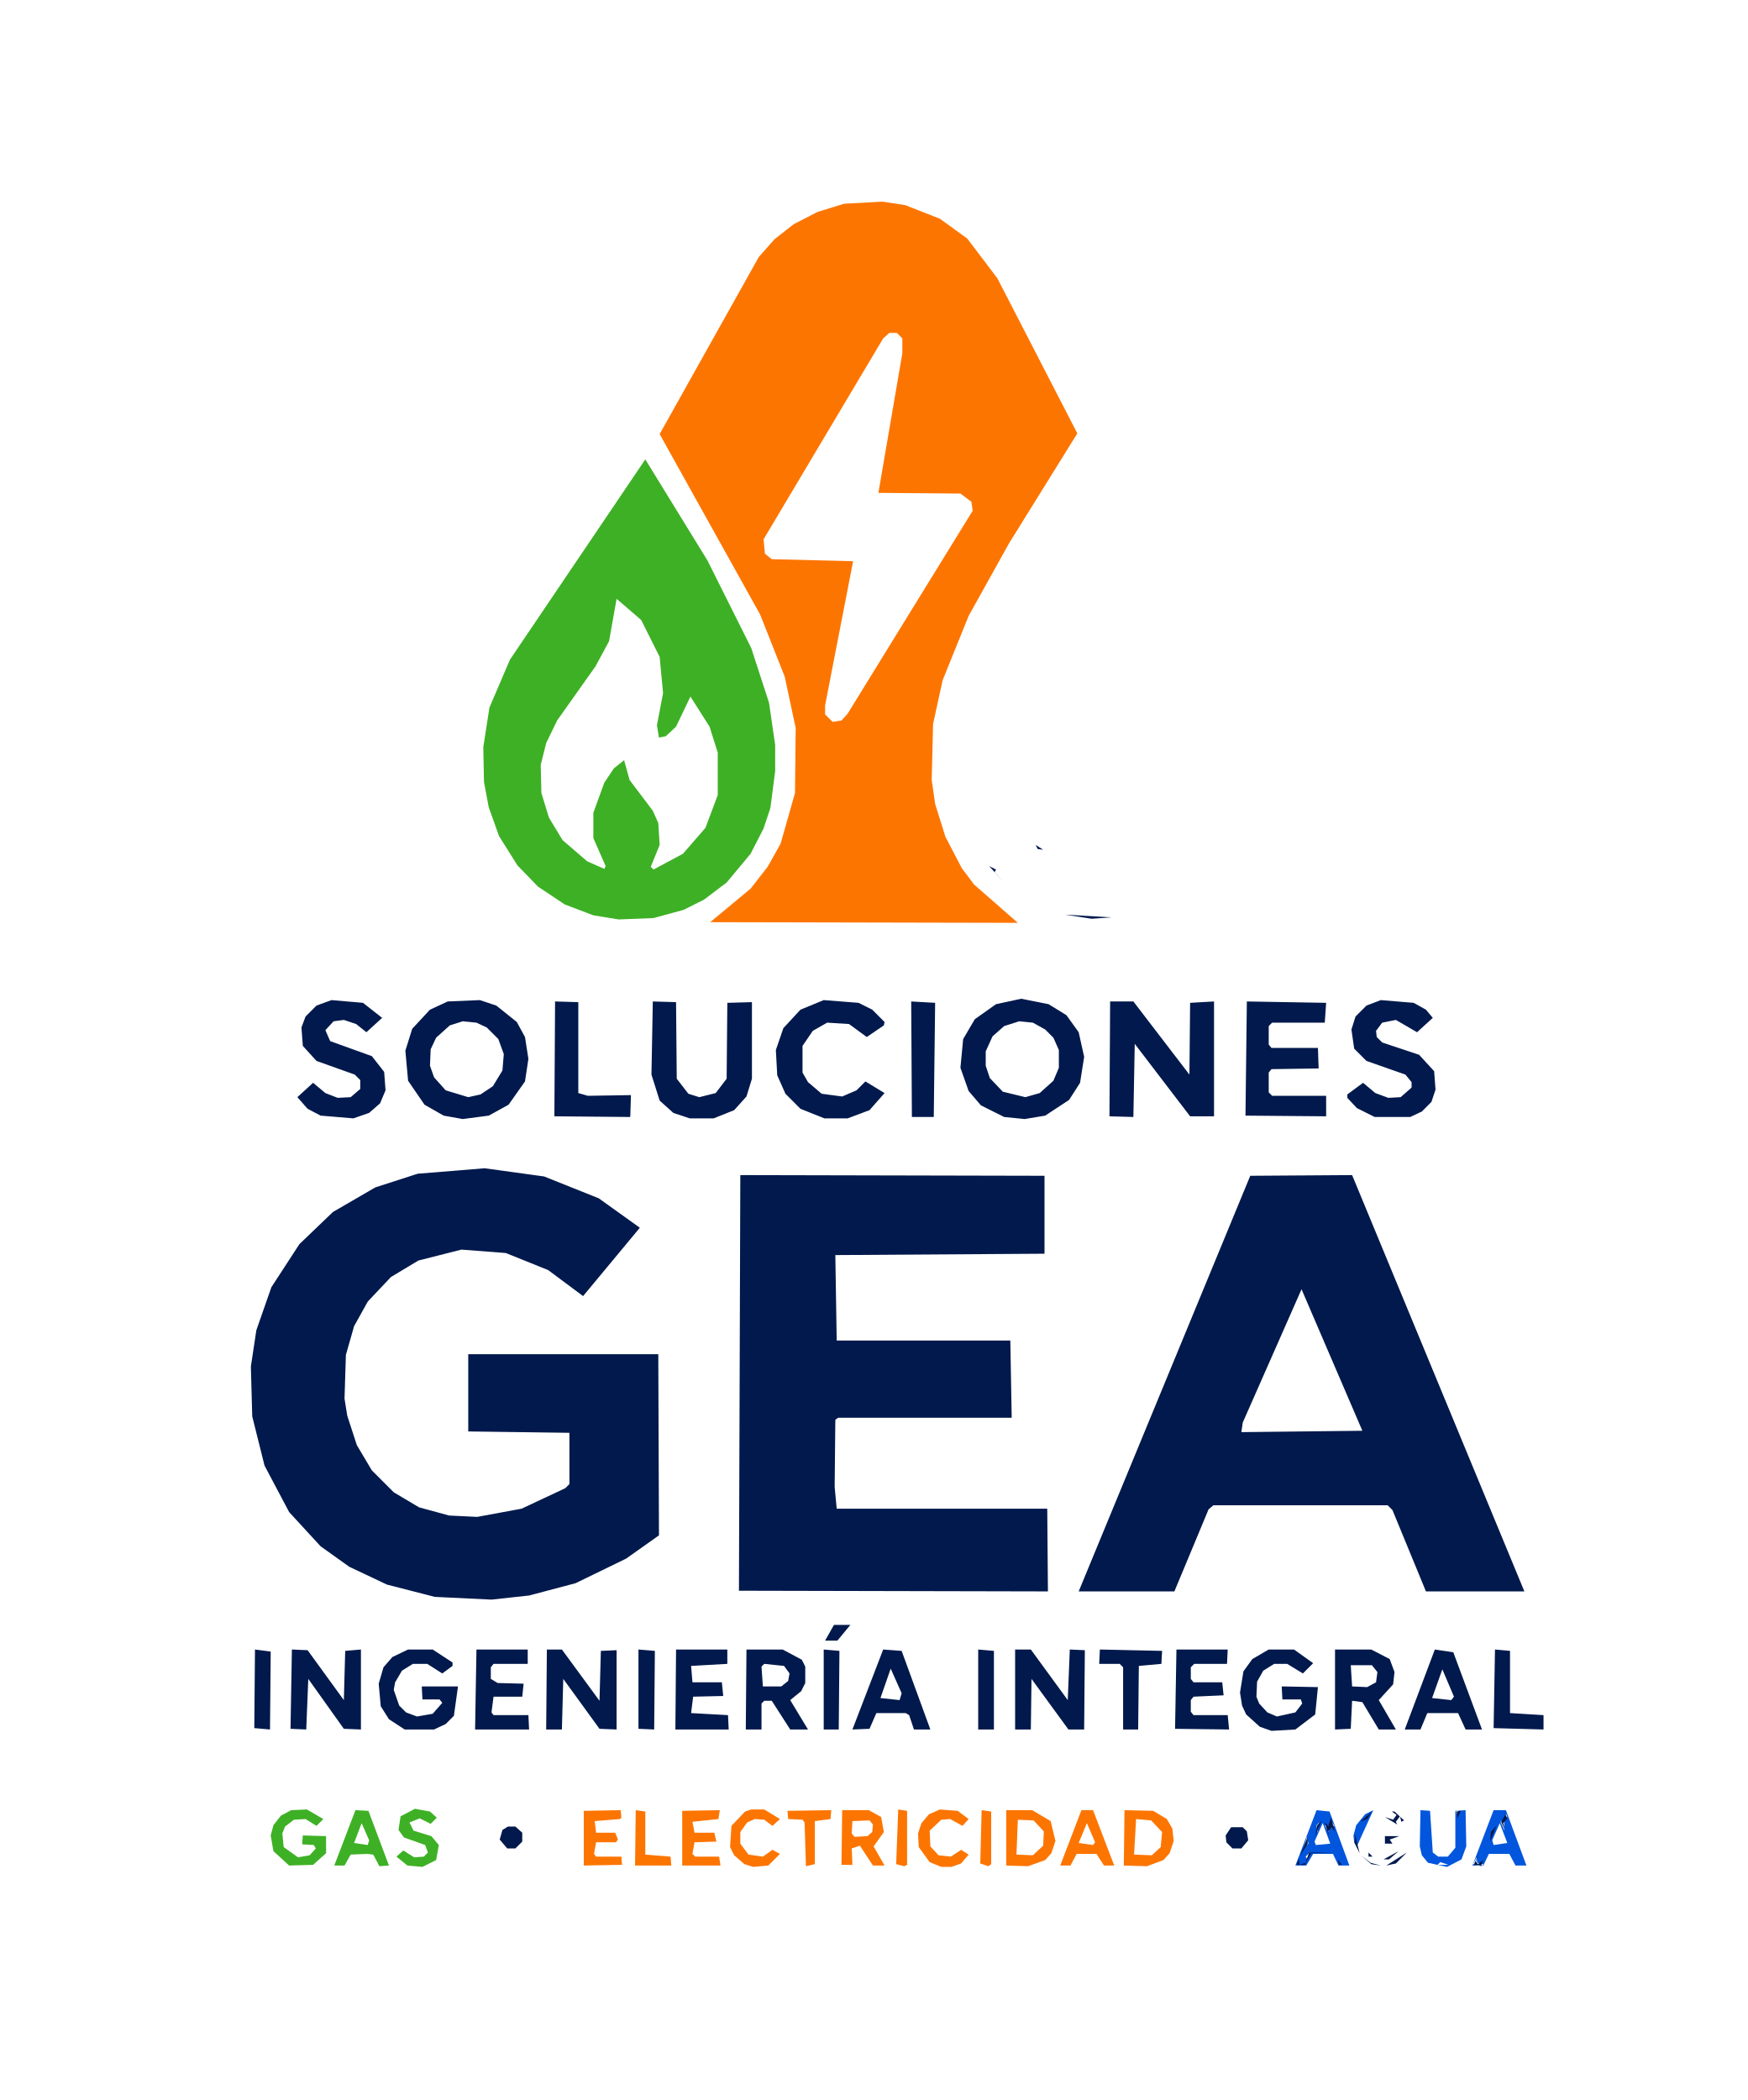
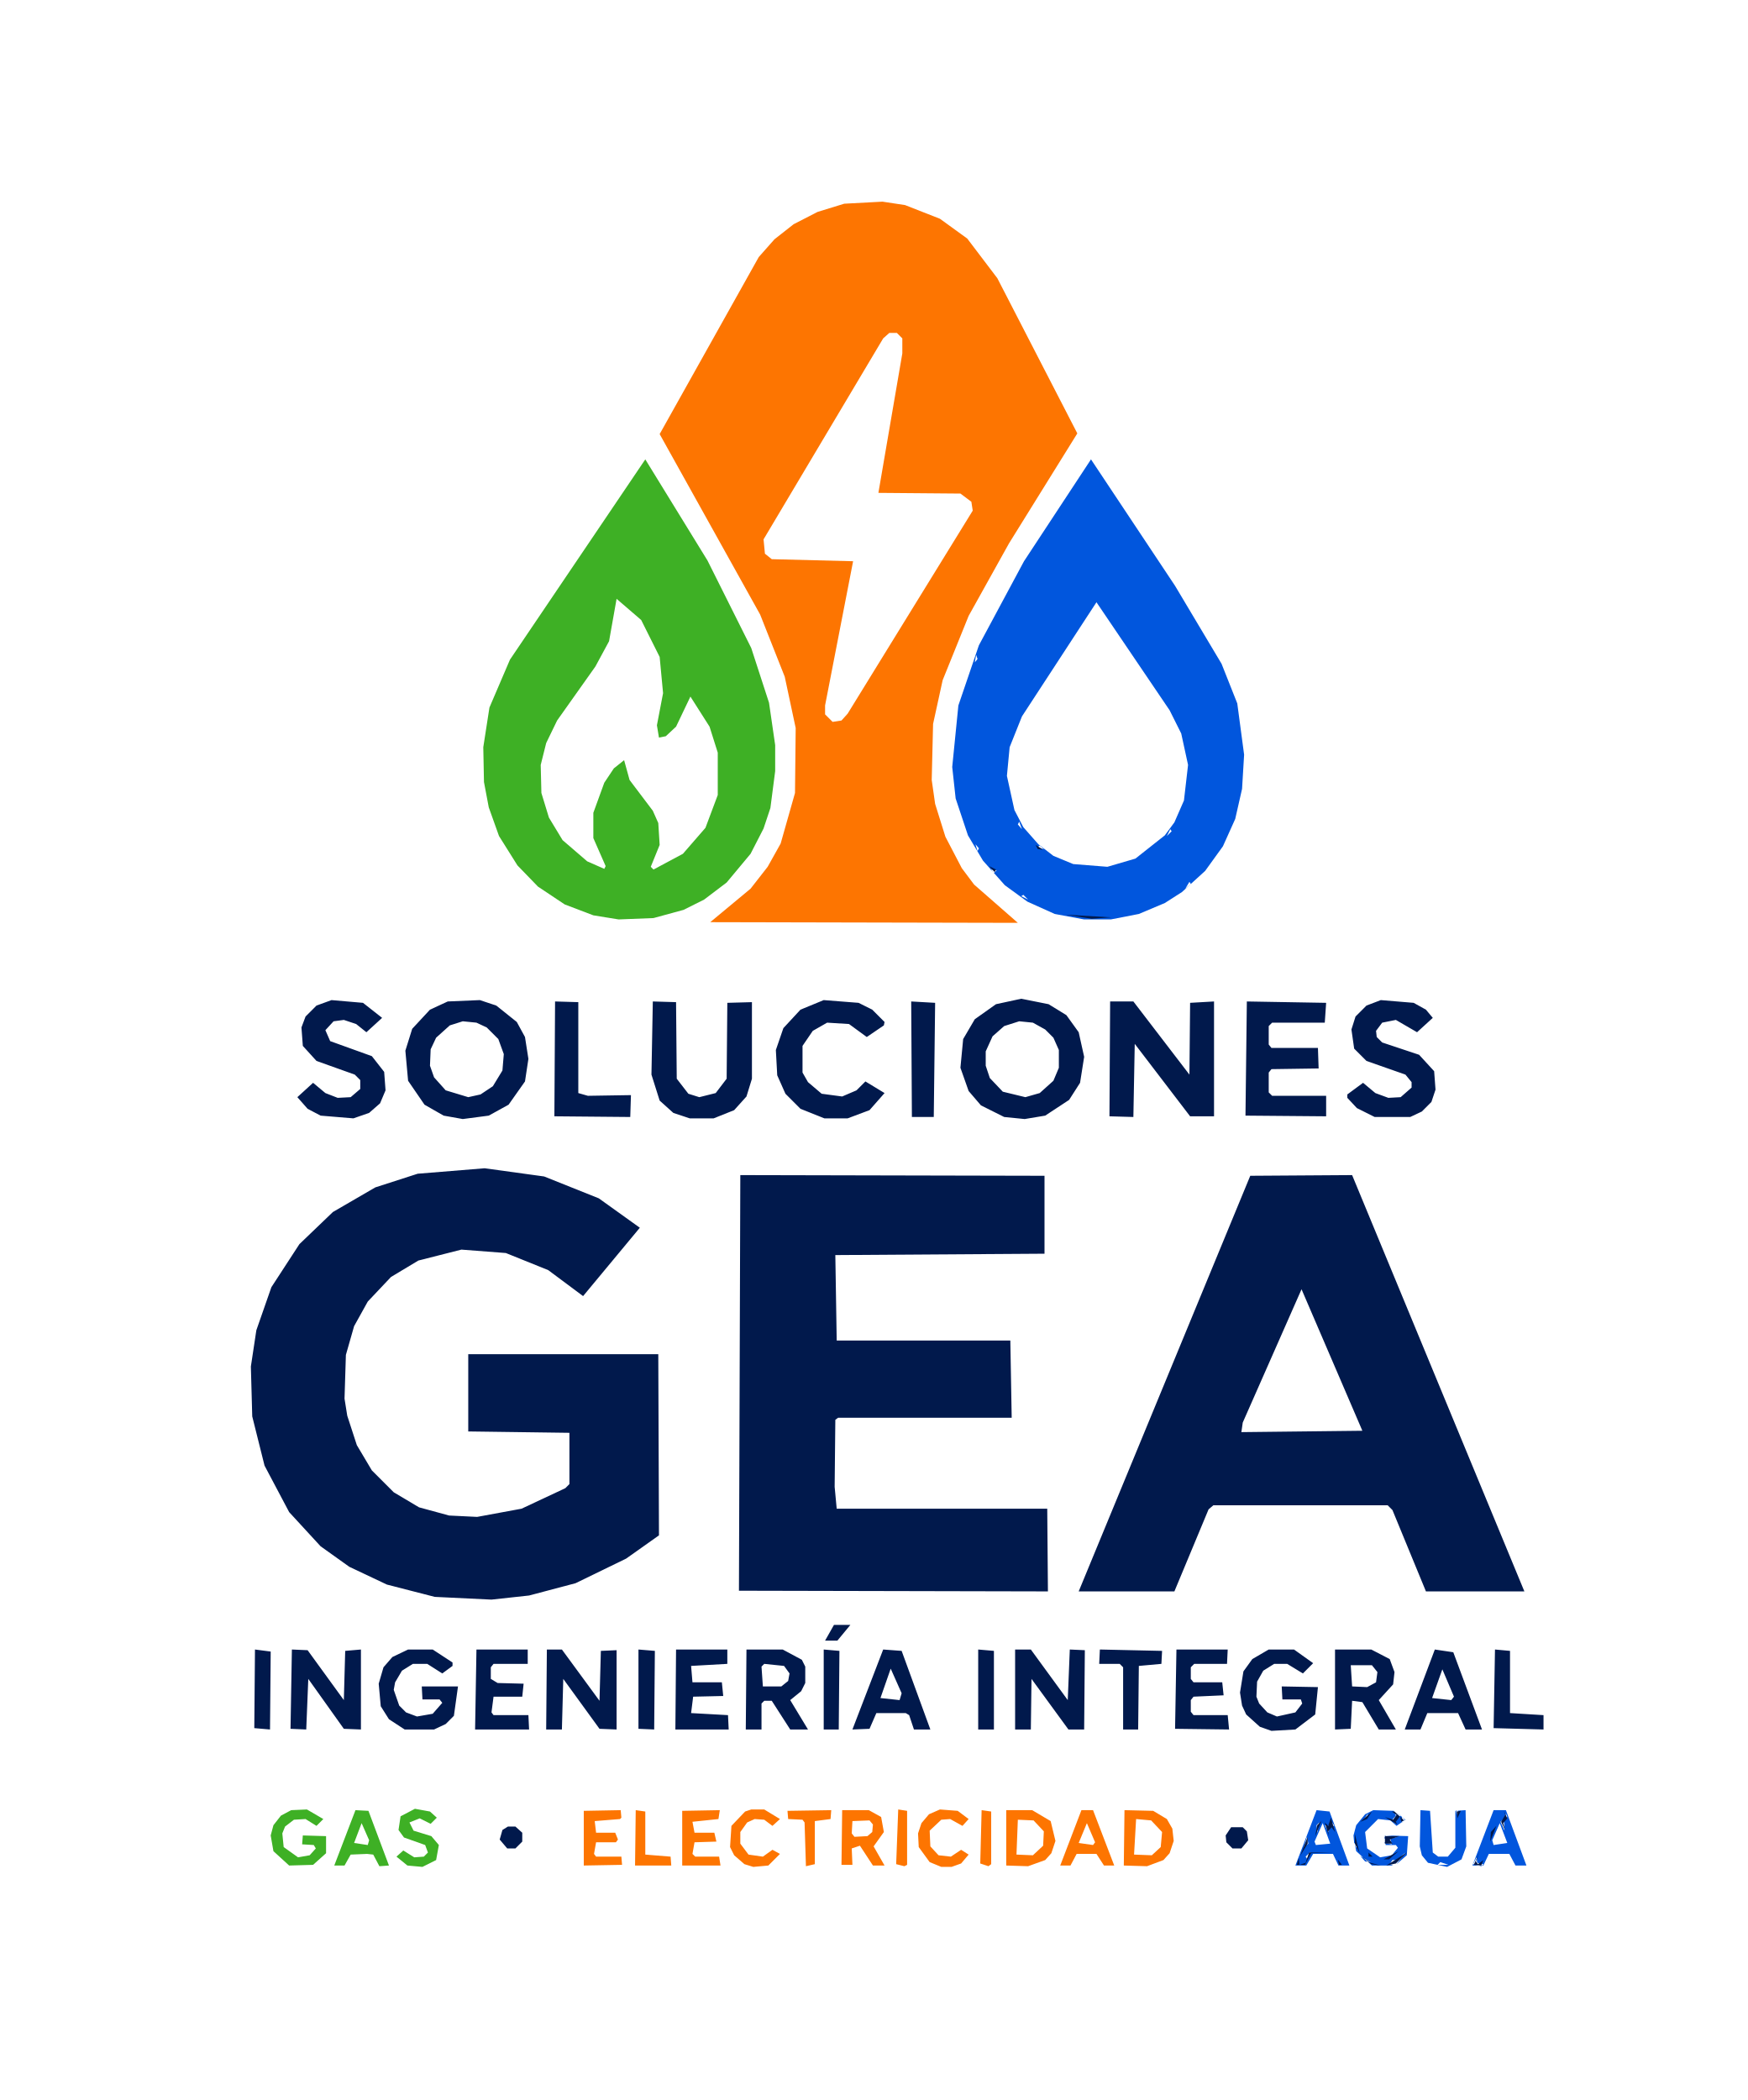
<svg xmlns="http://www.w3.org/2000/svg" viewBox="0 0 1278 1536">
  <path d="M822.5,1324 L822,1364.5 L839,1365 L851,1360.5 L855.5,1355.5 L858.5,1346.5 L857.5,1337.5 L853.5,1330.5 L843.5,1324.5Z M831,1330.5 L842,1331.5 L850,1340 L849,1351 L842.5,1357 L829.5,1356.5Z M791,1324 L775.5,1364.5 L783,1364.5 L787.5,1356 L802,1356 L807.5,1364.5 L815,1364.5 L799.5,1324Z M795,1333.5 L801,1347.5 L799.5,1349.5 L789,1348Z M736,1324 L736,1364.5 L752,1365 L764.5,1360.5 L769,1355.5 L772,1346.5 L768.5,1332 L755,1324Z M744.5,1331 L756,1331.5 L763.5,1339.5 L763,1350 L755.5,1357 L743.5,1356.5Z M718,1324 L717,1363 L723,1365 L725,1363.5 L725,1325Z M499,1324.5 L499,1364.5 L527,1364.5 L526,1358 L508.5,1358 L506.5,1356 L508,1347.5 L524,1347 L522.5,1340.5 L508,1340.5 L506.5,1332.5 L525.5,1330.5 L526.5,1324Z M465,1324 L464.5,1364.5 L491,1364.5 L490.5,1358 L472,1356.5 L472,1325Z M687.5,1323.5 L679.5,1327 L674,1333.5 L671.5,1341 L672,1351 L680,1362 L688.5,1365.5 L696,1365.5 L703,1363 L708.5,1356.5 L703,1353 L695.5,1358 L686.5,1357 L680.5,1350.5 L680,1339 L688.5,1331 L695,1330.5 L704,1335.5 L708.5,1330.5 L700.5,1324.5Z M657,1323.5 L655.5,1363.5 L661.5,1365 L663.5,1364 L663.5,1324.5Z M616,1324 L615.5,1364 L623.5,1364 L623,1352 L629,1350 L638.5,1364.5 L647,1364.5 L639,1350.5 L646.5,1340 L644.5,1329 L635.5,1324Z M623.5,1332 L636,1331.5 L638.5,1334.5 L638,1340 L634.5,1343 L625,1343.5 L623,1341Z M608,1324 L576,1324.5 L576.5,1330.5 L587,1331 L588.5,1333 L589.5,1365 L596,1363.5 L596,1332 L607.5,1330.5Z M545,1325 L535,1335.5 L534,1351 L537,1357 L544.5,1363.5 L551,1365.5 L562,1364.5 L570.5,1356 L565,1353 L558,1358 L547.5,1356.5 L541.5,1348.5 L541.5,1340 L546.5,1333 L552,1330.5 L559,1331 L565,1335.5 L570.5,1330.5 L559,1323.5 L549.5,1323.5Z M454,1324 L427,1324.5 L427,1364.5 L455,1364 L454.5,1358 L436,1358 L434.5,1356 L436,1347.5 L450.5,1347.5 L452,1345.5 L450,1340.5 L436,1340.5 L435,1332 L453.5,1330.5 L454.5,1329.5Z M617.5,149 L598,155 L580.5,164 L566.5,175 L555,188 L482.5,317.5 L556,449.5 L574,495 L582,532.5 L581.5,580 L571,617 L561.5,634 L549,650 L519.5,674.5 L744.5,675 L712.5,647 L703.5,635 L691.5,612 L684,588 L681.5,570.5 L682.5,529.5 L689.5,497.5 L708.5,450.5 L738,397.5 L788,317 L729.5,203.5 L707.5,174.5 L687.5,160 L662,150 L645.5,147.5Z M656,243.5 L660,247.5 L660,258.5 L642.5,360.5 L702.5,361 L710.5,367 L711.5,373.5 L620,522 L615.5,527 L609,528 L603.5,522.5 L603.5,516 L624,410.5 L564.5,409 L559.5,405 L558.5,394.5 L646,247.5 L650.5,243.5Z" fill="#FD7501" fill-rule="evenodd" />
  <path d="M260,1324 L244.5,1364.5 L252,1364.5 L256.5,1356.5 L268.5,1356 L273,1356.5 L277.5,1365 L284.5,1364.5 L269.5,1324.5Z M264.5,1333.5 L270,1346 L269,1349.5 L259,1348Z M213,1324 L205.5,1328 L200,1335 L198,1342.5 L200,1354 L211.5,1364.5 L229,1364 L238.5,1355.5 L238.5,1343 L221.5,1342.5 L221,1349 L229.5,1349.5 L231,1352 L226.5,1357 L218,1358.5 L207.5,1351 L206.5,1341 L208.5,1336 L215,1331 L223.5,1330.5 L231.5,1335.5 L236.5,1330.5 L224.5,1323.5Z M303.5,1323 L293,1328.5 L291.5,1338.5 L295.5,1344 L311,1349.5 L313,1355 L310,1358 L303,1358.5 L295,1353.5 L290,1358 L298,1364.5 L309,1365.5 L319,1360.5 L321,1349.5 L315.5,1343 L302.5,1339 L299.5,1333 L307,1330 L315,1334 L319.5,1329.5 L314.5,1325Z M472,336 L373,482.5 L358,517.5 L353.5,546.5 L354,572 L357.5,590.5 L365,611.5 L378.5,633 L393.5,648.5 L413,661.5 L434,669.5 L452.5,672.5 L478,671.5 L500,665.5 L515,658 L531.5,645.5 L549,624.5 L558.5,606 L563.5,591 L567,564 L567,545 L562.5,514 L549.5,474 L517.5,410Z M451,438 L469,453.5 L482.5,480.5 L485,507 L480.5,530.5 L482,539.5 L487,538.5 L494.5,531.5 L505,509.5 L519,531.5 L525,550.5 L525,581.5 L516,605.5 L499.5,624.5 L478,636 L476,634 L482.5,618 L481.5,602 L477.5,593 L460.5,570.5 L456.5,556 L449,562 L442,572.5 L434,594.5 L434,613 L443,633.5 L442,635.5 L429.5,630 L411.5,614.5 L401.5,598 L396,580 L395.5,559.5 L399.5,543.5 L407.5,527 L435.5,487.5 L445.5,469Z" fill="#3EB025" fill-rule="evenodd" />
-   <path d="M1092.5,1324 L1077,1364.5 L1085,1364.5 L1089,1356 L1104,1356 L1108.5,1364.5 L1116.5,1364.5 L1101.5,1324Z M1080,1358.5 L1080.5,1362.5 L1085,1363.5 L1083.5,1365 L1077.5,1363.5Z M1097,1333.5 L1102.5,1348 L1092.5,1349.5 L1091.5,1346Z M1100,1330.5 L1100.5,1339 L1097.5,1332.5Z M1101.5,1326.5 L1102.5,1329 L1100.5,1331Z M963,1324 L947.5,1364.5 L955.5,1364.5 L960.5,1356 L975,1356 L979,1364.5 L987,1364.5 L972.5,1325Z M958.5,1354.5 L956,1359.5 L955,1358Z M956,1343.5 L957,1348.5 L953.5,1351.5Z M967.5,1333.5 L973,1348.5 L962.5,1349.5 L961.5,1347Z M965,1333 L963.5,1340.5 L963,1335Z M974,1332.5 L976,1335.5 L973.5,1335.5 L971.5,1340 L969,1335 L971.5,1335.5Z M1072,1324 L1064.5,1324.5 L1064.5,1351.5 L1059,1358 L1052,1358 L1048,1355 L1046,1324.5 L1039,1324 L1038.5,1350.5 L1040,1357 L1044.5,1362.5 L1058.5,1365.5 L1069,1360 L1072.5,1350.5Z M1051.5,1364 L1053.5,1362 L1059.5,1364Z M1067,1324 L1066,1327.5 L1065,1325Z M1004.5,1324 L998.5,1327 L992,1335 L990,1342.5 L990.5,1348 L993,1349.5 L992,1351.5 K991,1349 L992,1354 L1003.5,1364.5 L1019,1364.5 L1016.5,1363.5 L1018.5,1360.5 L1022,1360.5 L1028,1355 L1021.5,1363.5 L1029,1357 L1030,1343 L1013,1342.5 L1013.5,1349.5 L1021,1349.5 L1022.5,1351.5 L1018,1357 L1009.5,1358.5 L1000,1352 L998.5,1340 L1008,1330.5 L1017,1331.5 L1021.5,1335.5 L1028,1331 L1020.5,1325 L1024.5,1328 L1021,1330.5 L1021,1334 L1018,1331.5 L1021,1328 L1019.5,1324.5Z M995,1357.5 L1002.5,1362 L998.5,1361.5Z M1012.5,1348 L1015.5,1345.5 L1012.5,1344.5 L1013.5,1342.5 L1022,1343.5 L1017,1345 L1018,1349Z M1025.5,1329 L1027.5,1331 L1025.5,1333Z M1000.5,1326.5 L1000,1330 L997.5,1331Z M798,336 L749,410.5 L716,472 L701,516 L696.5,561 L699,584 L708,611 L719,629.5 L735,647.5 L751.5,659.5 L771.5,668.5 L793,672.5 L812.5,672.5 L833,668.5 L852,660.5 L864.5,652.5 L881.5,637 L894.5,619 L903.5,599 L908.5,577 L910,552 L905,514.5 L893.5,485.5 L859.5,428.5Z M747,655.5 L748.5,654.5 L752,658Z M870,645 L871,646.5 L867,650Z M724.5,636 L729,636.5 L727,638.5Z M758.5,620 L760.5,618.5 L763.5,621Z M713.5,617.5 L716,620.5 L715,622.5Z M856,606.5 L857,608 L853.5,611.5Z M745.5,601 L747.5,606.5 L744.5,603Z M714,479 L715,482 L713,484.5Z M802,440.5 L855.5,519.5 L864,536.5 L869,559.5 L866,585.5 L859,601.5 L852,611 L830.5,628 L810,634 L785,632 L770.5,626 L759.5,617.5 L748.5,605 L742,592.5 L736.5,567.5 L738.5,546.5 L747.5,524Z" fill="#0156DD" fill-rule="evenodd" />
+   <path d="M1092.5,1324 L1077,1364.5 L1085,1364.5 L1089,1356 L1104,1356 L1108.5,1364.5 L1116.5,1364.5 L1101.5,1324Z M1080,1358.5 L1080.5,1362.5 L1085,1363.5 L1083.5,1365 L1077.5,1363.5Z M1097,1333.5 L1102.5,1348 L1092.5,1349.5 L1091.5,1346Z M1100,1330.5 L1100.5,1339 L1097.5,1332.5Z M1101.5,1326.5 L1102.5,1329 L1100.5,1331Z M963,1324 L947.5,1364.5 L955.5,1364.5 L960.5,1356 L975,1356 L979,1364.5 L987,1364.5 L972.5,1325Z M958.5,1354.5 L956,1359.5 L955,1358Z M956,1343.5 L957,1348.5 L953.5,1351.5Z M967.5,1333.5 L973,1348.5 L962.5,1349.5 L961.5,1347Z M965,1333 L963.5,1340.5 L963,1335Z M974,1332.5 L976,1335.5 L973.5,1335.5 L971.5,1340 L969,1335 L971.5,1335.5Z M1072,1324 L1064.5,1324.5 L1064.5,1351.5 L1059,1358 L1052,1358 L1048,1355 L1046,1324.5 L1039,1324 L1038.5,1350.5 L1040,1357 L1044.5,1362.5 L1058.5,1365.5 L1069,1360 L1072.5,1350.5Z M1051.5,1364 L1053.5,1362 L1059.5,1364Z M1067,1324 L1066,1327.5 L1065,1325Z M1004.5,1324 L998.5,1327 L992,1335 L990,1342.5 L990.5,1348 L993,1349.5 L992,1351.5 L991,1349 L992,1354 L1003.5,1364.5 L1019,1364.5 L1016.5,1363.5 L1018.5,1360.5 L1022,1360.5 L1028,1355 L1021.5,1363.5 L1029,1357 L1030,1343 L1013,1342.5 L1013.5,1349.5 L1021,1349.5 L1022.5,1351.5 L1018,1357 L1009.5,1358.5 L1000,1352 L998.5,1340 L1008,1330.5 L1017,1331.5 L1021.5,1335.5 L1028,1331 L1020.5,1325 L1024.5,1328 L1021,1330.5 L1021,1334 L1018,1331.5 L1021,1328 L1019.5,1324.5Z M995,1357.5 L1002.5,1362 L998.5,1361.5Z M1012.5,1348 L1015.5,1345.5 L1012.5,1344.5 L1013.5,1342.5 L1022,1343.5 L1017,1345 L1018,1349Z M1025.5,1329 L1027.5,1331 L1025.5,1333Z M1000.5,1326.5 L1000,1330 L997.5,1331Z M798,336 L749,410.5 L716,472 L701,516 L696.5,561 L699,584 L708,611 L719,629.5 L735,647.5 L751.5,659.5 L771.5,668.5 L793,672.5 L812.5,672.5 L833,668.5 L852,660.5 L864.5,652.5 L881.5,637 L894.5,619 L903.5,599 L908.5,577 L910,552 L905,514.5 L893.5,485.5 L859.5,428.5Z M747,655.5 L748.5,654.5 L752,658Z M870,645 L871,646.5 L867,650Z M724.5,636 L729,636.5 L727,638.5Z M758.5,620 L760.5,618.5 L763.5,621Z M713.5,617.5 L716,620.5 L715,622.5Z M856,606.5 L857,608 L853.5,611.5Z M745.5,601 L747.5,606.5 L744.5,603Z M714,479 L715,482 L713,484.5Z M802,440.5 L855.5,519.5 L864,536.5 L869,559.5 L866,585.5 L859,601.5 L852,611 L830.5,628 L810,634 L785,632 L770.5,626 L759.5,617.5 L748.5,605 L742,592.5 L736.5,567.5 L738.5,546.5 L747.5,524Z" fill="#0156DD" fill-rule="evenodd" />
  <path d=" M978.5,1360 L979.5,1364 L986,1364 L981.5,1364Z   M995.5,1357 L1003,1363.5 L1010,1364.5 L1002.5,1362.5Z   M1029,1355 L1014,1364.5 L1021,1363Z M1001,1355 L1001,1358 L1004,1358Z M948.5,1364 L954.5,1364 L959,1355.5 L975,1355 L957.5,1355 L955,1362.5 L950.5,1364 L950,1359Z M1082.5,1354 L1078,1364 L1083.5,1364.5 L1085,1360.5 L1081,1363.5 L1079.5,1361.5Z M1023,1354 L1012,1360 L1016,1360Z M956.5,1343.5 L951,1357.5 L956.5,1348.5Z  M1013,1348.5 L1018.5,1348.5 L1016.5,1345.5 L1023.5,1343 L1013,1343Z  M991,1341.5 L991,1348.5 L994.5,1355.5Z  M900.5,1336.5 L896.5,1342.5 L897,1347.5 L901.5,1352 L908,1352 L913,1346 L912,1339.5 L909,1336.5Z M371.5,1336 L367.5,1338.5 L365.5,1345.5 L371,1352 L377,1352 L382,1347 L382,1340.5 L377,1336Z M1094.5,1335.5 L1090.5,1340 L1090,1347Z   M966.5,1332 L963.5,1335 L962,1343Z M973.5,1329.5 L971.5,1335.5 L969,1333 L972,1343 L971.5,1339.5 L974,1336.5 L976.5,1340Z M1013,1329 L1022,1334.5 L1021,1332.5 L1024,1328.5 L1025,1332.5 L1027,1331.5 L1020,1325 L1018,1325 L1021.5,1327.5 L1019,1331Z M1003.5,1325 L995,1332.5 L1000,1330.5Z M1100,1324.5 L1101,1327.5 L1098,1332.5 L1101,1339 L1099.5,1333.5 L1102.5,1330Z  M1068.5,1324.5 L1065.5,1325 L1066,1330Z   M1093.5,1206.5 L1092.5,1264 L1129,1265 L1129,1254.5 L1104.5,1253 L1104.5,1207.5Z M1049.5,1206.5 L1027.5,1265 L1039,1265 L1044,1253 L1066.5,1253 L1072,1265 L1084,1265 L1063,1208.5 Z M1055,1221 L1063.5,1241 L1061.5,1243.5 L1047.5,1242Z M976.5,1206.5 L976.5,1265 L988,1264.5 L989,1244 L996.5,1245 L1008.5,1265 L1021,1265 L1008.5,1243.5 L1019,1232 L1020,1223 L1016.5,1213.5 L1003,1206.5Z M988,1218 L1003.5,1218 L1007.5,1223 L1006.5,1230.5 L1000,1234 L989,1233.5Z M860.5,1206.5 L859.5,1264.5 L899,1265 L898,1254.5 L873,1254.5 L871,1252 L871,1243.5 L873,1241 L895,1240 L894,1230.5 L873,1230.5 L871,1228 L871,1219.5 L873.5,1217 L897.5,1217 L898,1206.5Z M804.5,1206.5 L804,1217 L819,1217 L821.5,1219.5 L821.5,1265 L832.5,1265 L833,1218.5 L849.5,1217 L850,1207.5Z M742.5,1206.5 L742.5,1265 L754,1265 L754.5,1228 L781.5,1265 L793,1265 L793.5,1207 L782.5,1206.5 L781,1243.5 L754,1206.5Z M715.5,1206.5 L715.5,1265 L727,1265 L727,1207.5Z M646,1206.5 L623.5,1265 L636,1264.5 L641,1253 L662.5,1253 L665,1254.5 L668.5,1265 L680.5,1265 L659.5,1207.5Z M651.5,1220.5 L659.5,1238.5 L658,1243.5 L644,1242Z M602.5,1206.5 L602.5,1265 L613.5,1265 L614,1207.5Z M546,1206.5 L545.5,1265 L557,1265 L557,1246 L559,1244 L564.5,1244 L578,1265 L591,1265 L578,1243.5 L586,1237 L589,1231 L589,1219 L586.5,1214 L572.5,1206.5Z M557,1219 L559,1217 L573.5,1218.5 L577.5,1224 L576.5,1229.5 L571.5,1233.5 L558,1233.5Z M494.5,1206.5 L494,1265 L533,1265 L532.5,1254.5 L505.5,1253 L507,1241 L529,1240.5 L528,1230.5 L506.5,1230.5 L505.5,1218.5 L532,1217 L532,1206.5Z M467,1206.5 L467,1264.5 L478.5,1265 L479,1207.5Z M400,1206.5 L399.5,1265 L411,1265 L412,1228 L438.5,1264.5 L451,1265 L451,1207 L439.5,1207.5 L438.5,1244 L411,1206.5Z M348.5,1206.5 L347.5,1265 L387,1265 L386.5,1254.5 L361,1254.5 L359.5,1252.5 L361,1241 L382,1241 L383,1231.5 L364,1231 L359,1228 L359,1219.5 L361,1217 L386,1217 L386,1206.5Z M213.5,1206.5 L212.5,1264.5 L224,1265 L225.5,1228 L251.5,1264.5 L264,1265 L264,1206.5 L252.5,1207.5 L251.5,1243.5 L225,1207Z M186.5,1206.5 L186,1264 L197.5,1265 L198,1208Z M928,1206.5 L916,1213.5 L909.5,1222.5 L907,1238 L908.5,1247.5 L911.5,1254 L921.5,1263 L930,1266 L947.5,1265 L962,1254 L964,1234 L937.5,1233.5 L938,1243 L951.5,1243 L952.5,1246 L947.5,1252.5 L934,1255.5 L927,1252.5 L921,1246 L919,1241 L919.5,1230 L924,1222 L932,1217 L941.5,1217 L953,1224 L960.5,1216.5 L946.5,1206.5Z M298.5,1206.5 L287,1212 L280.5,1219.5 L277,1231.5 L278.5,1248 L284.5,1257.5 L296,1265 L317.5,1265 L326,1261 L332,1255 L335,1233.5 L308.5,1233.5 L309,1243 L321.5,1243 L323.5,1245.5 L316.5,1253.5 L305,1255.5 L297,1252.5 L292,1247.5 L288,1236 L289,1230.5 L294,1222 L302,1217 L312.5,1217 L323.5,1224 L331,1218.5 L331,1216 L316.5,1206.5Z M622,1188.5 L610,1188.5 L603.5,1200 L612.5,1200Z M914.5,860 L789,1164 L859,1164 L884,1104 L887.5,1101 L1015,1101 L1018.5,1104.5 L1043,1164 L1115,1164 L989,859.5Z M952,943 L996.5,1046.5 L908,1047.5 L909,1040.5Z M541.5,859.5 L540.5,1163.5 L766.5,1164 L766,1103.5 L612,1103.5 L610.5,1087.5 L611,1038.5 L613,1037 L740,1037 L739,980.5 L612,980.5 L611,918 L764,917 L764,860Z M305.5,858.5 L274.5,868.5 L243.5,886.5 L219,910 L198.5,941.5 L187.5,973 L183.5,999.5 L184.5,1036 L193.5,1072 L211.5,1106 L234.5,1131 L255.5,1146 L283,1159 L318,1168 L359.5,1170 L387,1167 L421,1158 L458,1140 L482,1123 L481.5,990.5 L342.5,990.5 L342.5,1047 L416.5,1048 L416.5,1085.5 L413.5,1088.5 L381.5,1103.5 L349,1109.5 L328.5,1108.5 L306.5,1102.5 L288,1091.5 L272,1075.5 L261,1057 L254,1035.5 L252,1023 L253,991 L259,970 L269,952 L286,934 L306,922 L337.5,914 L370,916.5 L401,929 L426.5,948 L468,898 L438,876.5 L398,860.5 L354.5,854.5Z M912,732.5 L911,816 L970,816.5 L970,801.5 L930.5,801.5 L928,799 L928,784.5 L930,782 L964.5,781.5 L964,766.5 L930,766.5 L928,764 L928,750.5 L930.5,748 L969,748 L970,733.5Z M812,732.5 L811.5,816.5 L829,817 L830,763.5 L870.5,816.5 L888,816.5 L888,732.5 L870.5,733.5 L870,786 L829,732.5Z M666.5,732.5 L667,817 L683,817 L684,733.5Z M477.5,732.5 L476.5,786 L482.5,805 L492.5,814 L504.5,818 L522,818 L537,812 L546,802 L550,789 L550,733 L532,733.5 L531.5,789 L523.5,799.5 L511.5,802.5 L503.5,800 L495,789 L494.5,733Z M406,732.5 L405.5,816.5 L461,817 L461.5,801 L430,801.5 L423,799.5 L423,733Z M1010,731.5 L999.5,735.5 L991.5,743.5 L988.5,753 L990.5,767 L999.5,776 L1028,786 L1032.5,791.5 L1032.5,795.5 L1024.5,802.5 L1015.5,803 L1006,799.5 L997,792 L985.5,800.5 L985.5,803 L992.5,810.5 L1005.5,817 L1031.5,817 L1040,813 L1047,806 L1050,797 L1049,783.5 L1038,771.5 L1011,762.5 L1007,758.5 L1006.5,754 L1011,748 L1021,746 L1036.5,755 L1048,744.5 L1043,738.5 L1034,733.5Z M602.5,731.5 L585.5,738.5 L573,752 L567.5,768 L568.5,786.5 L574.5,800 L585.5,811 L603,818 L620,818 L636,812 L647,799.5 L633,791 L626.5,797.5 L616,802 L601,800 L591,791.5 L587,784.5 L587,765 L594.5,754 L605,748 L621,749 L634,758.5 L646.5,750 L647,747.5 L638,738.5 L628,733.5Z M327.5,732.5 L314.5,738.5 L301.5,752.5 L296.5,768.5 L298.5,790.5 L310.5,808 L324.5,816 L338.5,818.5 L357.5,816 L372,808 L384,791 L386.5,774.5 L384,758.5 L378,747.5 L363,735.5 L351,731.5Z M338.5,747 L348.5,748 L356,751.5 L364.5,760 L368.5,771 L367.5,783 L360.5,794.5 L351.5,800.5 L342.5,802.5 L326,797.5 L317.5,788 L314.5,779.5 L315,767.5 L319,759 L329,750Z M242.5,731.5 L231.5,735.5 L223.5,743.5 L220.5,751.5 L221.5,765 L231.5,776 L259.5,786 L263.5,790 L263.5,796.5 L256.5,802.5 L247,803 L238,799.5 L229,792 L217.5,802.5 L225,811 L234.5,816 L258.5,818 L270,814 L278,807 L282,797.5 L281,784 L272,772.5 L241.5,761.5 L238,753.5 L244,747 L251.5,746 L260.5,749 L268,755 L279.5,744.5 L265.5,733.5Z M747,730.5 L728.5,734.5 L713,745.5 L704.5,760 L702.5,781 L708.5,798 L717.5,808.5 L734.5,817 L749.5,818.5 L764.5,816 L782,804.5 L790,792 L793,773 L789,755 L780,742.5 L767,734.5Z M745.5,747 L755.5,748 L764.5,753 L770.5,759 L774.5,768 L774.5,781 L770.5,790.5 L760.5,799.5 L750,802.5 L733.5,798.5 L724,788.5 L721,779.5 L721,769 L726,758 L734.5,750.5Z  M779,669 L798.5,672 L813,671Z     M723.5,633.5 L734.5,645.5 L727.5,638 L728.5,636Z   M757.5,618 L759,621 L763,621.5Z                         " fill="#01194C" fill-rule="evenodd" />
</svg>
